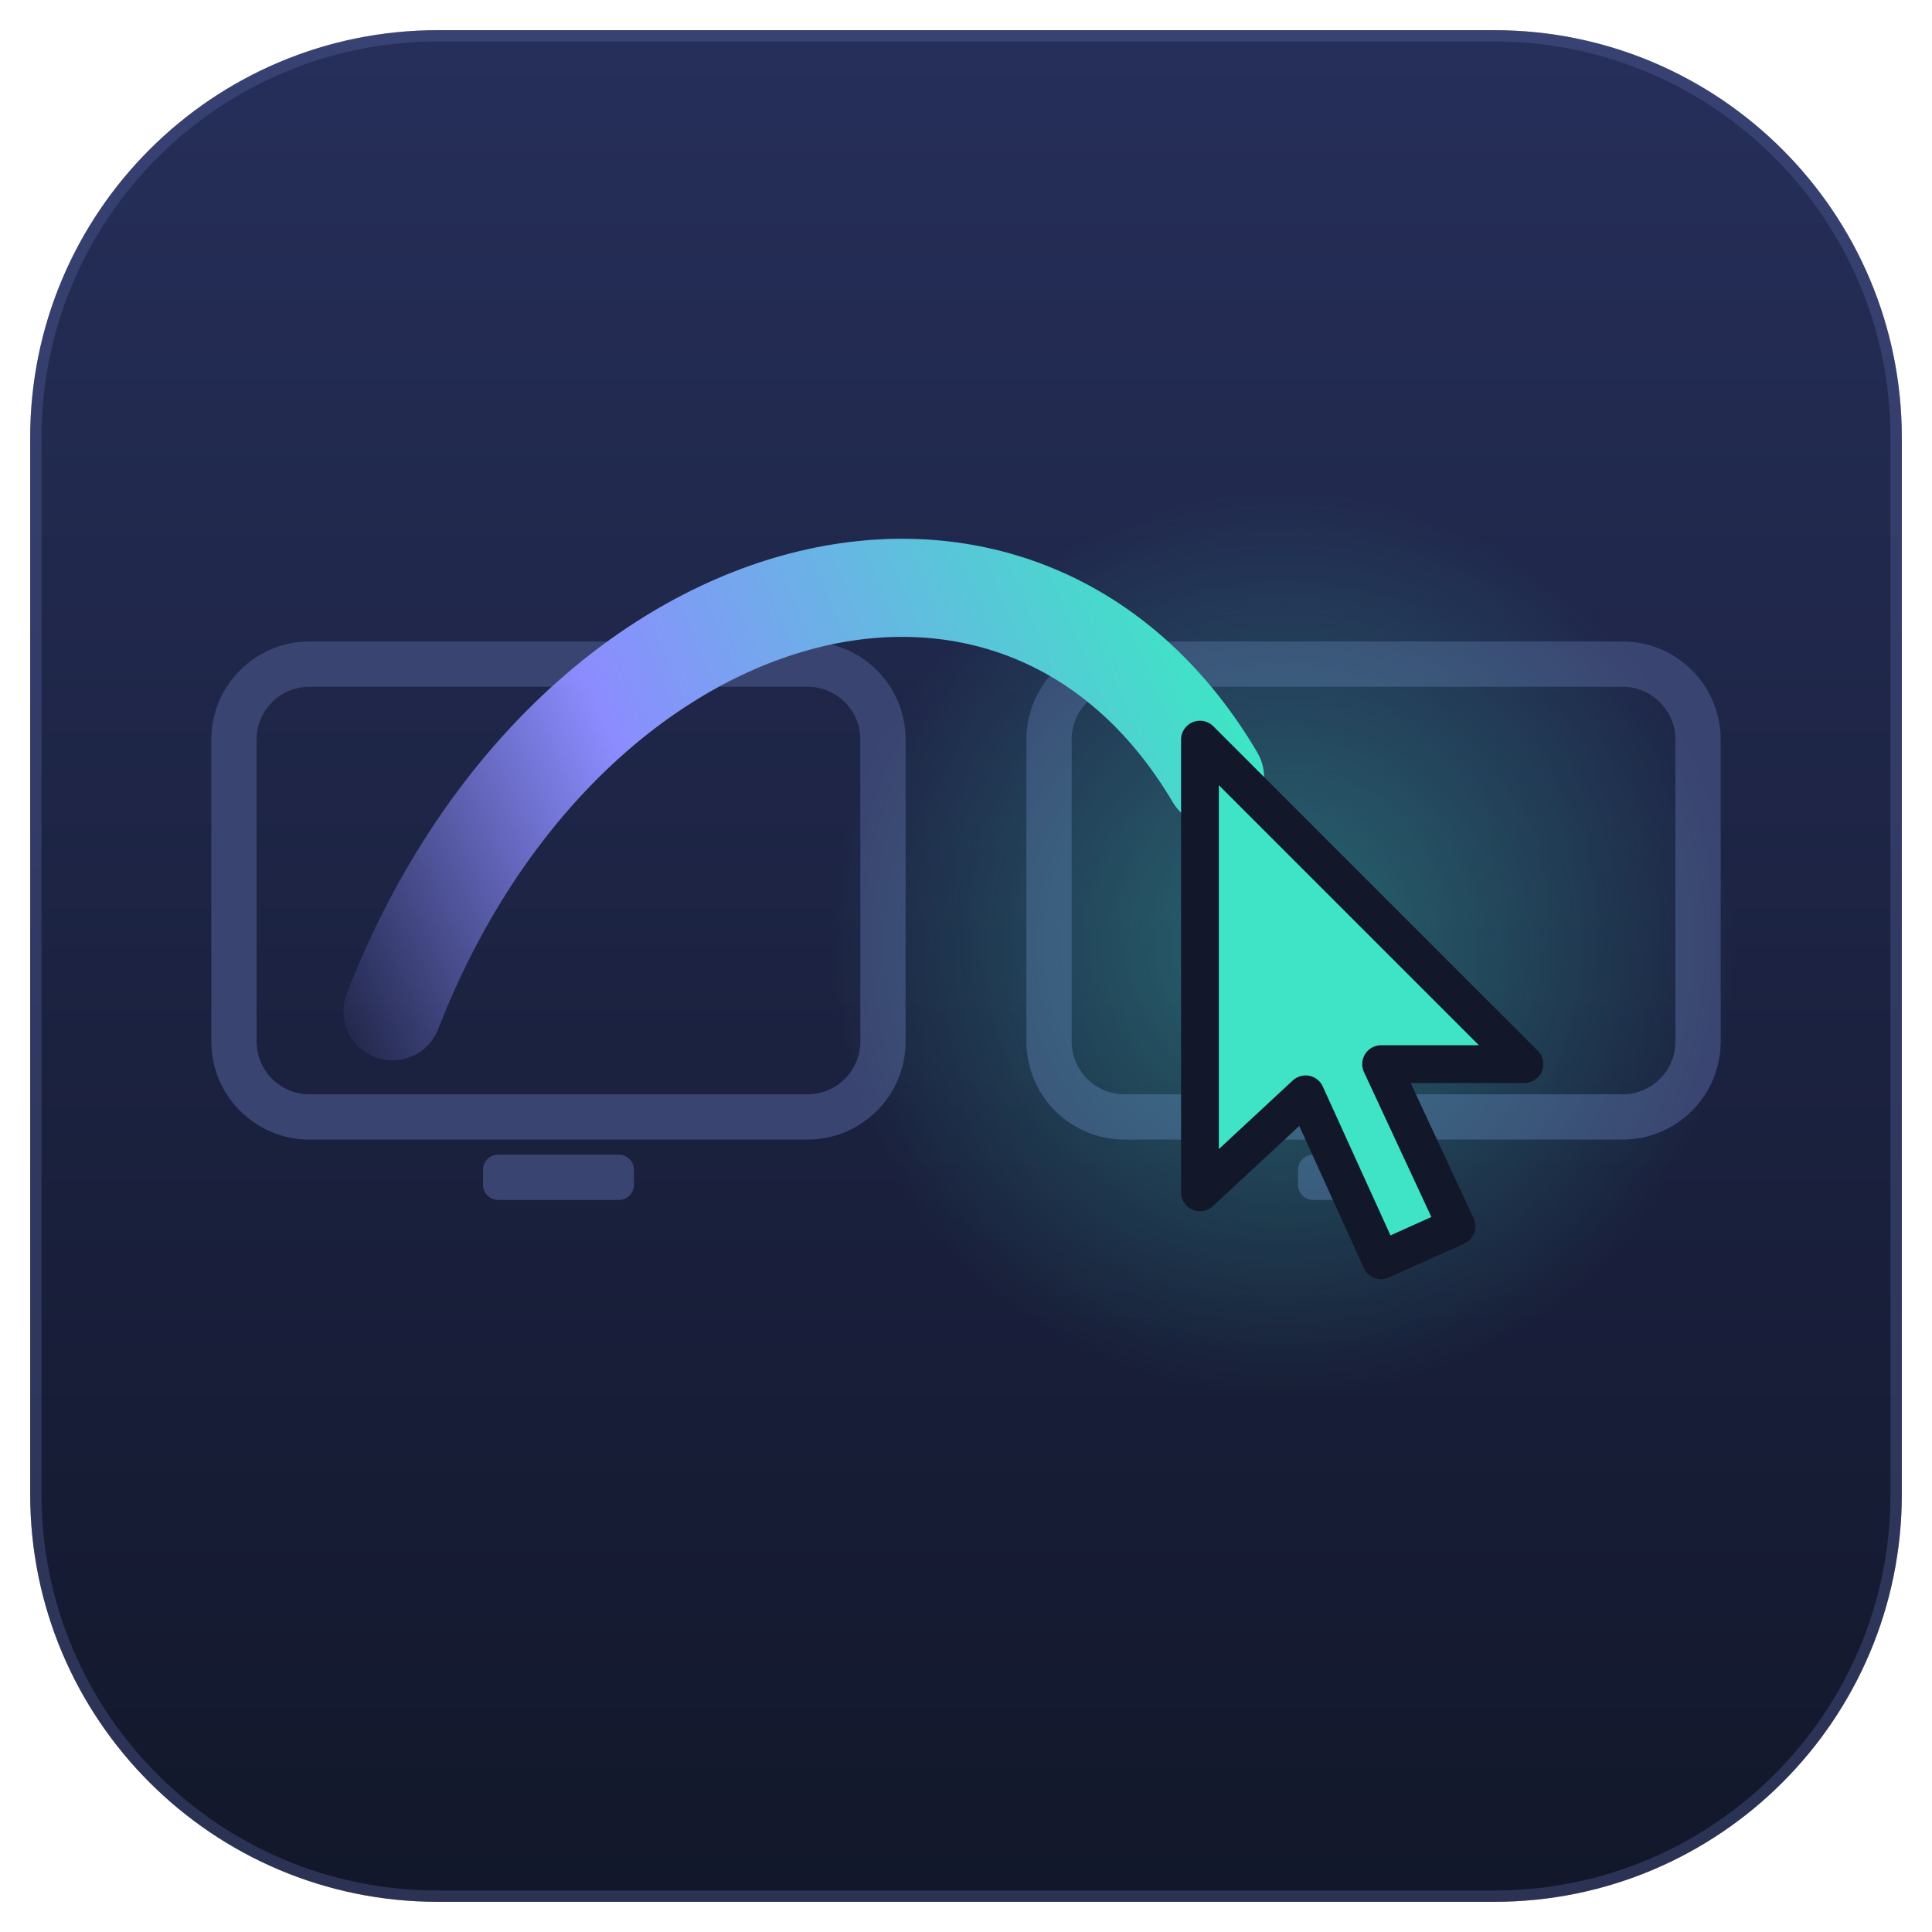
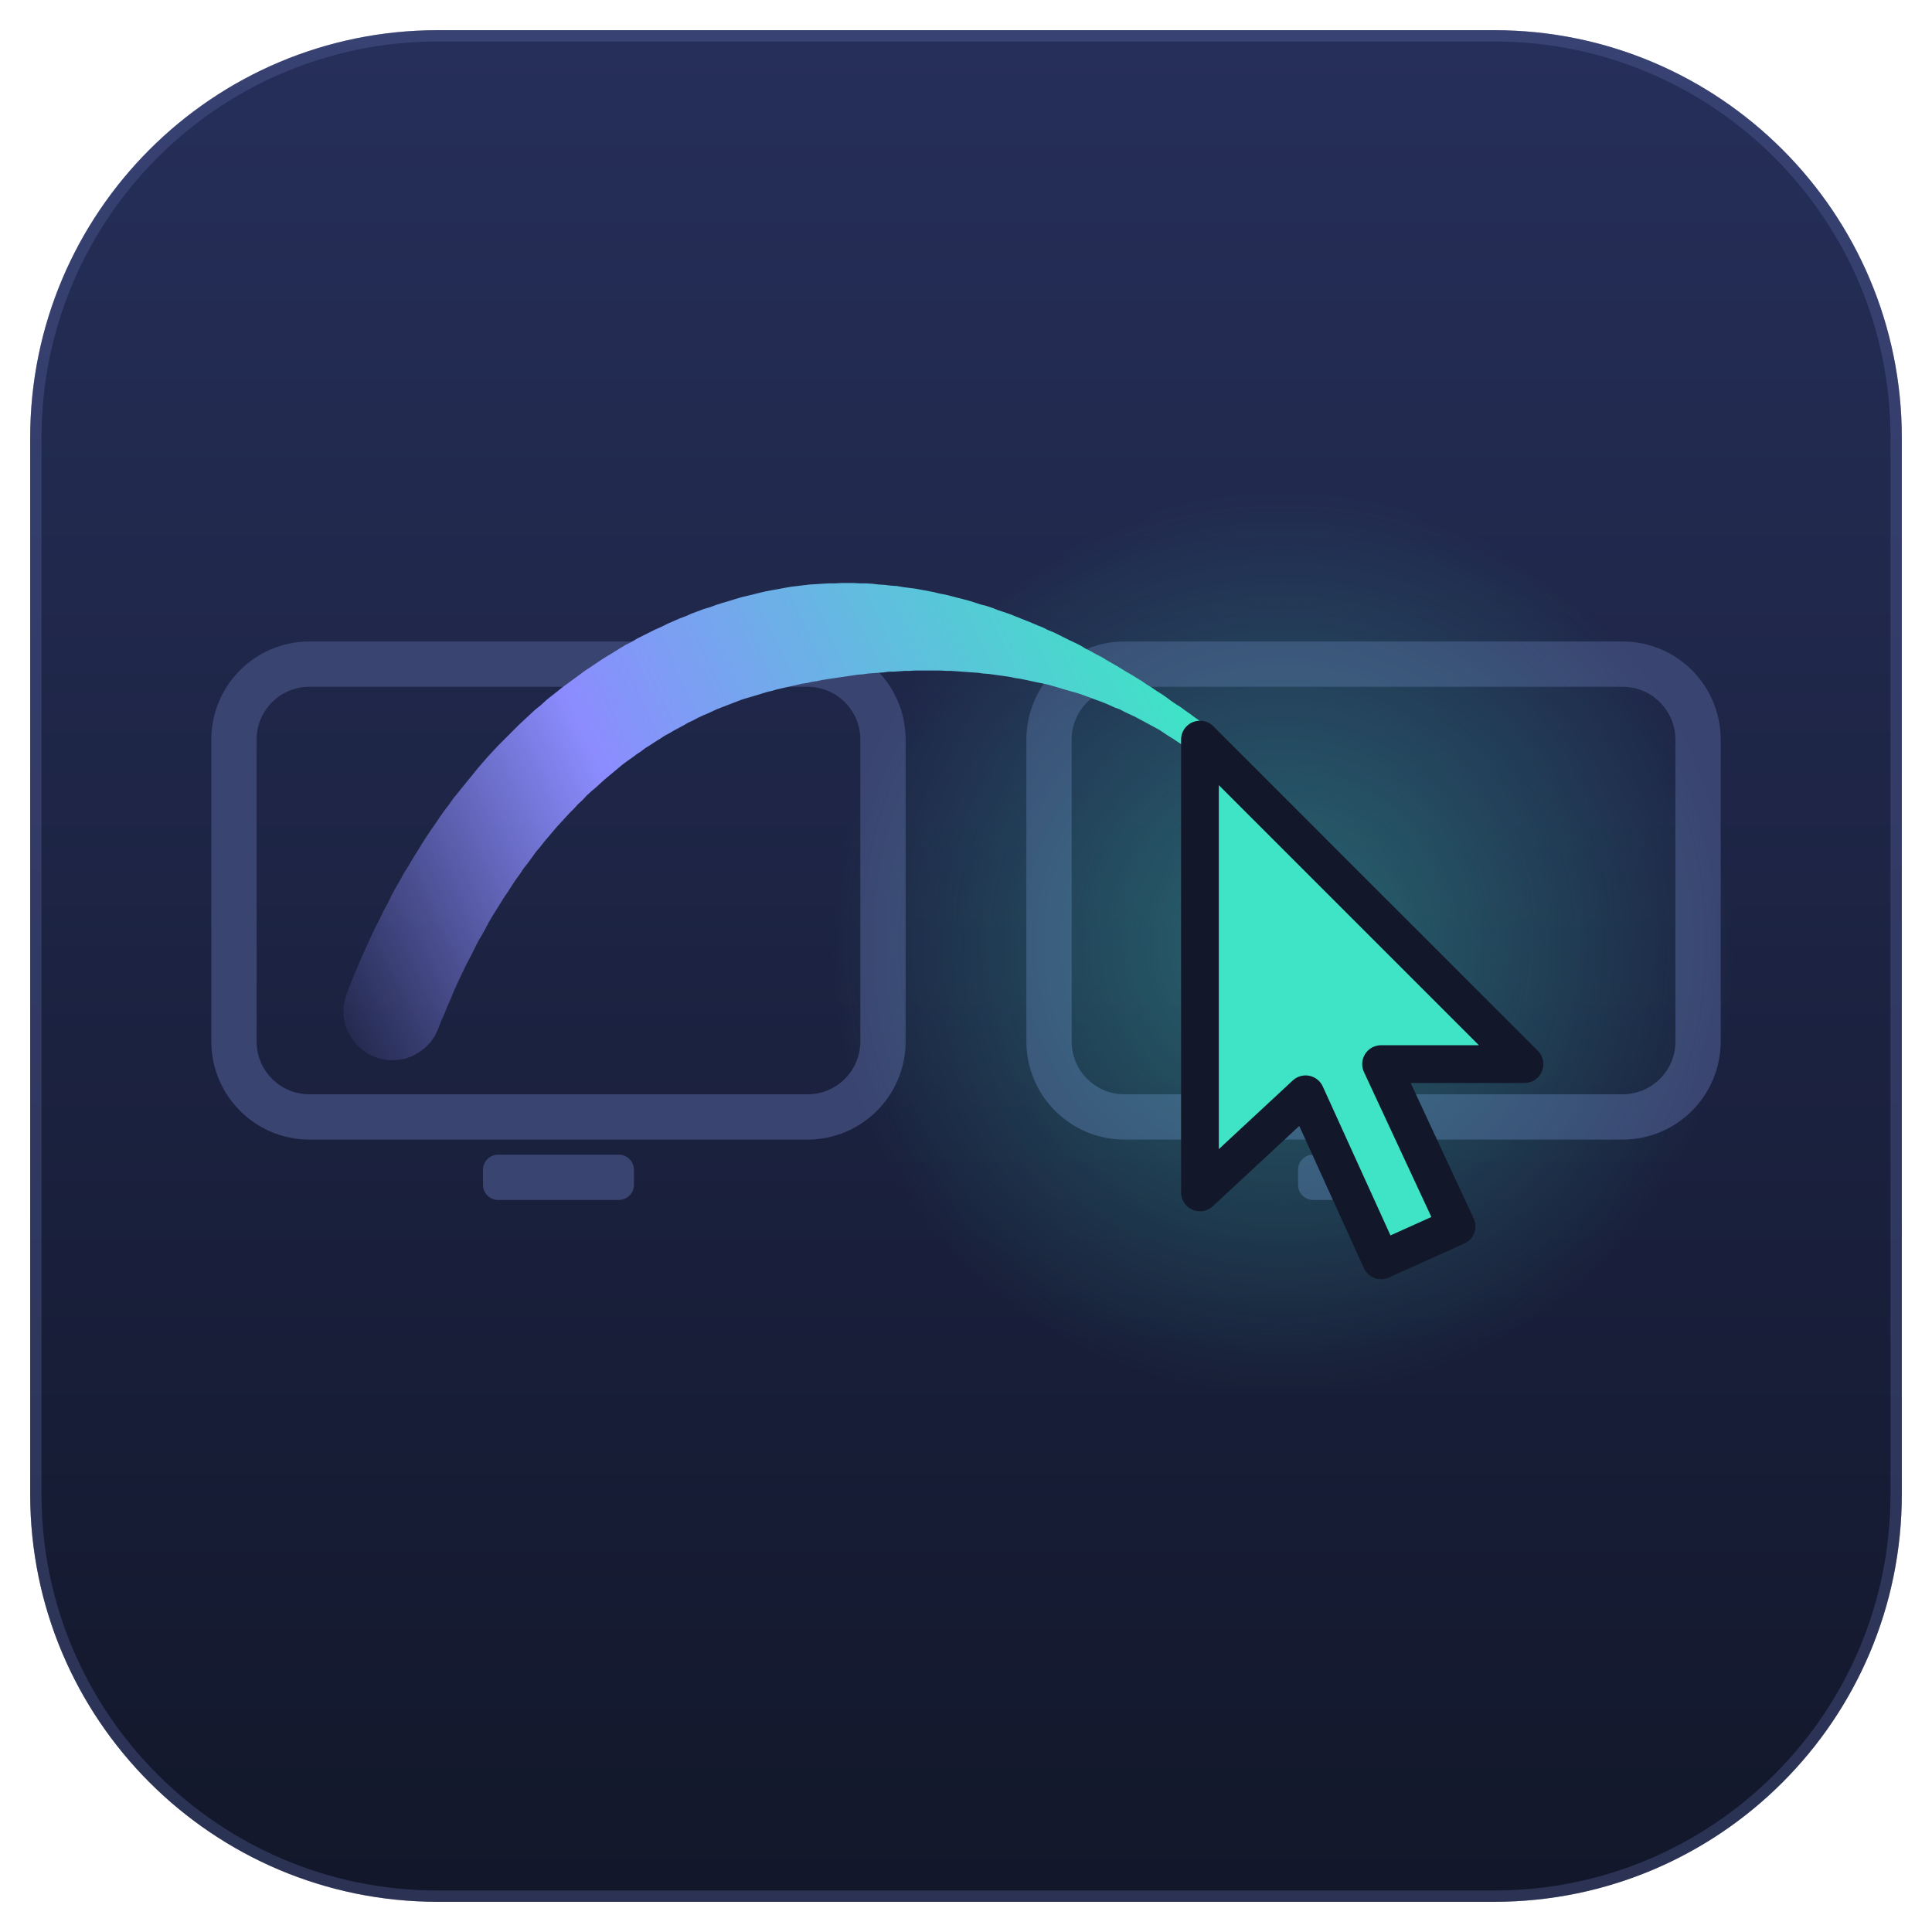
<svg xmlns="http://www.w3.org/2000/svg" viewBox="0 0 512 512" width="512" height="512">
  <defs>
    <linearGradient id="bg" x1="0" y1="0" x2="0" y2="1">
      <stop offset="0" stop-color="#262f5a" />
      <stop offset="1" stop-color="#12172a" />
    </linearGradient>
-     <linearGradient id="trail" gradientUnits="userSpaceOnUse" x1="96" y1="300" x2="330" y2="200">
+     <linearGradient id="trail" gradientUnits="userSpaceOnUse" x1="96" y1="300" x2="318" y2="196">
      <stop offset="0" stop-color="#8c8cff" stop-opacity="0" />
-       <stop offset=".4" stop-color="#8c8cff" />
+       <stop offset="0.4" stop-color="#8c8cff" />
      <stop offset="1" stop-color="#3fe3c6" />
    </linearGradient>
    <radialGradient id="glow" cx="340" cy="250" r="120" gradientUnits="userSpaceOnUse">
      <stop offset="0" stop-color="#3fe3c6" stop-opacity=".35" />
      <stop offset="1" stop-color="#3fe3c6" stop-opacity="0" />
    </radialGradient>
  </defs>
  <rect x="8" y="8" width="496" height="496" rx="108" fill="url(#bg)" />
  <rect x="9.5" y="9.5" width="493" height="493" rx="106.5" fill="none" stroke="#5a66a0" stroke-opacity=".35" stroke-width="3" />
  <g fill="none" stroke="#3a4470" stroke-width="12" stroke-linejoin="round">
    <rect x="62" y="176" width="172" height="120" rx="20" />
    <rect x="278" y="176" width="172" height="120" rx="20" />
  </g>
  <g fill="#3a4470">
    <rect x="128" y="306" width="40" height="12" rx="4" />
    <rect x="344" y="306" width="40" height="12" rx="4" />
  </g>
  <circle cx="340" cy="250" r="120" fill="url(#glow)" />
-   <path d="M104 268 C 150 150, 270 118, 322 206" fill="none" stroke="url(#trail)" stroke-width="26" stroke-linecap="round" />
+   <path d="M116.1 272.7 L116.9 270.6 L117.8 268.6 L118.6 266.6 L119.5 264.6 L120.3 262.6 L121.2 260.6 L122.1 258.7 L123 256.8 L123.9 255 L124.9 253.1 L125.8 251.3 L126.7 249.5 L127.7 247.8 L128.7 246 L129.6 244.3 L130.6 242.6 L131.6 241 L132.6 239.4 L133.6 237.8 L134.7 236.2 L135.7 234.6 L136.7 233.1 L137.8 231.6 L138.8 230.1 L139.9 228.7 L141 227.2 L142 225.8 L143.1 224.5 L144.2 223.1 L145.3 221.8 L146.4 220.5 L147.5 219.2 L148.7 217.9 L149.8 216.7 L150.9 215.5 L152.1 214.3 L153.2 213.1 L154.4 212 L155.5 210.8 L156.7 209.7 L157.9 208.7 L159.1 207.6 L160.2 206.6 L161.4 205.6 L162.6 204.6 L163.8 203.6 L165 202.6 L166.2 201.7 L167.5 200.8 L168.7 199.9 L169.9 199.1 L171.1 198.2 L172.4 197.4 L173.6 196.6 L174.9 195.8 L176.1 195 L177.4 194.3 L178.6 193.6 L179.9 192.9 L181.2 192.2 L182.4 191.5 L183.7 190.9 L185 190.2 L186.3 189.6 L187.5 189.1 L188.8 188.5 L190.1 187.9 L191.4 187.4 L192.7 186.9 L194 186.4 L195.3 185.9 L196.6 185.4 L197.9 185 L199.3 184.6 L200.6 184.2 L201.9 183.8 L203.2 183.4 L204.5 183.1 L205.9 182.7 L207.2 182.4 L208.5 182.1 L209.9 181.8 L211.2 181.5 L212.5 181.2 L213.9 181 L215.2 180.7 L216.5 180.5 L217.9 180.2 L219.2 180 L220.5 179.8 L221.9 179.6 L223.2 179.4 L224.6 179.2 L225.9 179 L227.3 178.8 L228.7 178.7 L230 178.5 L231.4 178.4 L232.7 178.3 L234.1 178.2 L235.5 178 L236.9 178 L238.2 177.9 L239.6 177.8 L241 177.8 L242.4 177.7 L243.8 177.7 L245.2 177.7 L246.6 177.7 L248 177.7 L249.4 177.7 L250.8 177.8 L252.2 177.8 L253.6 177.9 L255 178 L256.4 178.1 L257.8 178.2 L259.2 178.3 L260.6 178.5 L262 178.6 L263.5 178.8 L264.9 179 L266.3 179.2 L267.7 179.4 L269.1 179.7 L270.5 179.9 L271.9 180.2 L273.3 180.5 L274.7 180.8 L276.2 181.1 L277.6 181.4 L279 181.8 L280.4 182.2 L281.7 182.6 L283.1 183 L284.5 183.4 L285.9 183.8 L287.3 184.3 L288.7 184.8 L290 185.3 L291.4 185.8 L292.7 186.3 L294.1 186.9 L295.4 187.5 L296.8 188 L298.1 188.7 L299.4 189.3 L300.7 189.9 L302 190.6 L303.3 191.3 L304.6 192 L305.9 192.7 L307.2 193.4 L308.4 194.2 L309.6 195 L310.9 195.8 L312.1 196.6 L313.3 197.4 L314.5 198.3 L315.7 199.1 L316.2 199.4 L316.7 199.7 L317.3 199.8 L317.9 199.9 L318.6 199.9 L319.1 199.7 L319.7 199.5 L320.2 199.2 L320.7 198.8 L321.1 198.3 L321.4 197.8 L321.7 197.3 L321.8 196.7 L321.9 196.1 L321.9 195.4 L321.7 194.9 L321.5 194.3 L321.2 193.8 L320.8 193.3 L320.3 192.9 L319.1 192 L317.9 191 L316.6 190.1 L315.4 189.2 L314.1 188.3 L312.9 187.4 L311.6 186.6 L310.3 185.7 L309.1 184.8 L307.8 183.9 L306.5 183.1 L305.2 182.2 L303.9 181.4 L302.6 180.5 L301.3 179.7 L300 178.9 L298.6 178.1 L297.3 177.3 L296 176.5 L294.6 175.7 L293.2 174.9 L291.9 174.1 L290.5 173.4 L289.1 172.6 L287.7 171.9 L286.4 171.1 L285 170.4 L283.5 169.7 L282.1 169 L280.7 168.3 L279.3 167.6 L277.8 167 L276.4 166.3 L274.9 165.7 L273.5 165.1 L272 164.5 L270.5 163.9 L269 163.3 L267.5 162.7 L266 162.2 L264.5 161.7 L263 161.1 L261.5 160.6 L259.9 160.2 L258.4 159.7 L256.8 159.2 L255.3 158.8 L253.7 158.4 L252.2 158 L250.6 157.6 L249 157.3 L247.4 156.9 L245.8 156.6 L244.2 156.3 L242.6 156 L241 155.8 L239.4 155.6 L237.7 155.3 L236.1 155.2 L234.5 155 L232.8 154.9 L231.2 154.7 L229.5 154.6 L227.9 154.6 L226.2 154.5 L224.6 154.5 L222.9 154.5 L221.3 154.6 L219.6 154.6 L217.9 154.7 L216.3 154.8 L214.6 154.9 L212.9 155.1 L211.3 155.3 L209.6 155.5 L207.9 155.8 L206.3 156.1 L204.6 156.4 L203 156.7 L201.3 157.1 L199.7 157.5 L198 157.9 L196.4 158.3 L194.7 158.8 L193.1 159.3 L191.4 159.8 L189.8 160.3 L188.2 160.9 L186.5 161.4 L184.9 162 L183.3 162.6 L181.7 163.3 L180.1 163.9 L178.5 164.6 L176.9 165.3 L175.3 166.1 L173.7 166.8 L172.1 167.6 L170.5 168.4 L168.9 169.2 L167.4 170.1 L165.8 170.9 L164.3 171.8 L162.7 172.8 L161.2 173.7 L159.6 174.7 L158.1 175.7 L156.6 176.7 L155.1 177.7 L153.6 178.8 L152.1 179.9 L150.6 181 L149.1 182.1 L147.6 183.3 L146.2 184.4 L144.7 185.6 L143.3 186.9 L141.8 188.1 L140.4 189.4 L139 190.7 L137.6 192 L136.2 193.4 L134.8 194.8 L133.4 196.2 L132 197.6 L130.7 199 L129.3 200.5 L128 202 L126.7 203.5 L125.4 205.1 L124.1 206.7 L122.8 208.3 L121.5 209.9 L120.2 211.5 L119 213.2 L117.7 214.9 L116.5 216.6 L115.3 218.4 L114.1 220.1 L112.9 221.9 L111.7 223.8 L110.6 225.6 L109.4 227.5 L108.3 229.4 L107.1 231.3 L106 233.3 L104.9 235.2 L103.8 237.2 L102.8 239.3 L101.7 241.3 L100.7 243.4 L99.6 245.5 L98.6 247.6 L97.6 249.8 L96.6 252 L95.6 254.2 L94.7 256.4 L93.7 258.7 L92.8 261 L91.9 263.3 L91.3 265.2 L91 267.3 L91.1 269.3 L91.4 271.3 L92.1 273.2 L93.1 275 L94.3 276.6 L95.8 278.1 L97.4 279.2 L99.3 280.1 L101.2 280.7 L103.3 281 L105.3 280.9 L107.3 280.6 L109.2 279.9 L111 278.9 L112.6 277.7 L114.1 276.2 L115.2 274.6 Z" fill="url(#trail)" />
  <path d="M318 196 L318 316 L346 290 L366 334 L386 325 L366 282 L404 282 Z" fill="#3fe3c6" stroke="#12172a" stroke-width="10" stroke-linejoin="round" />
</svg>
